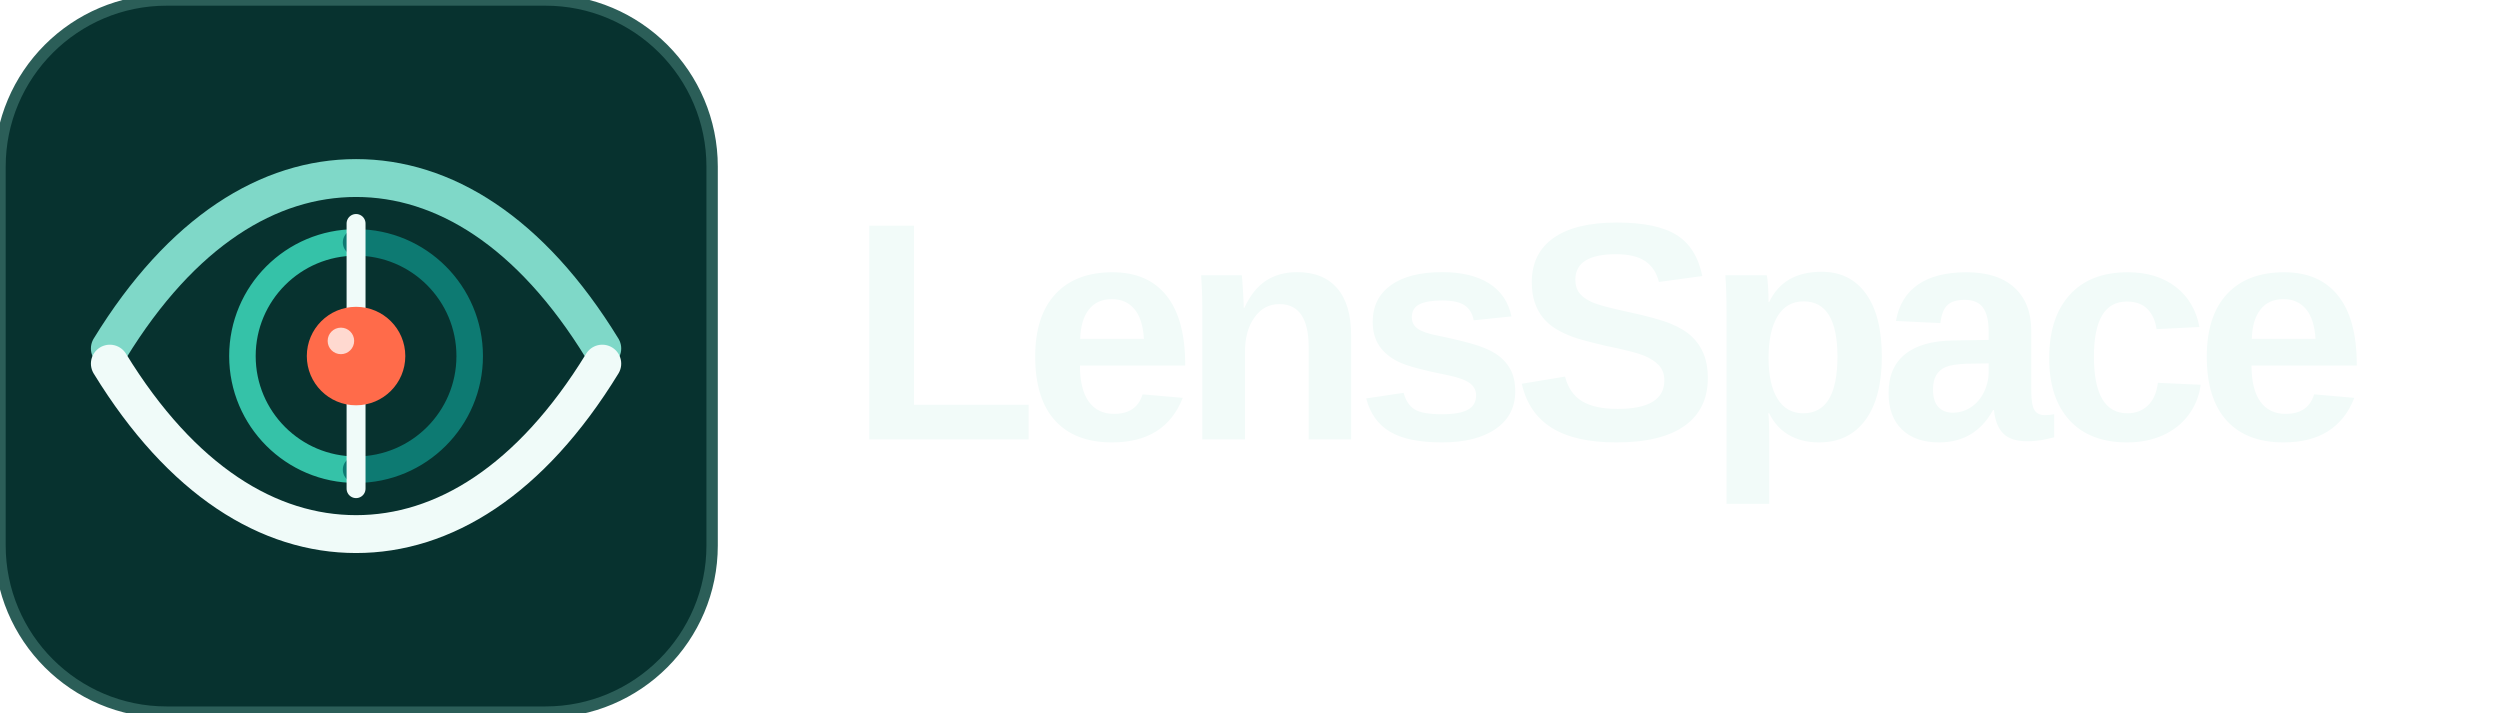
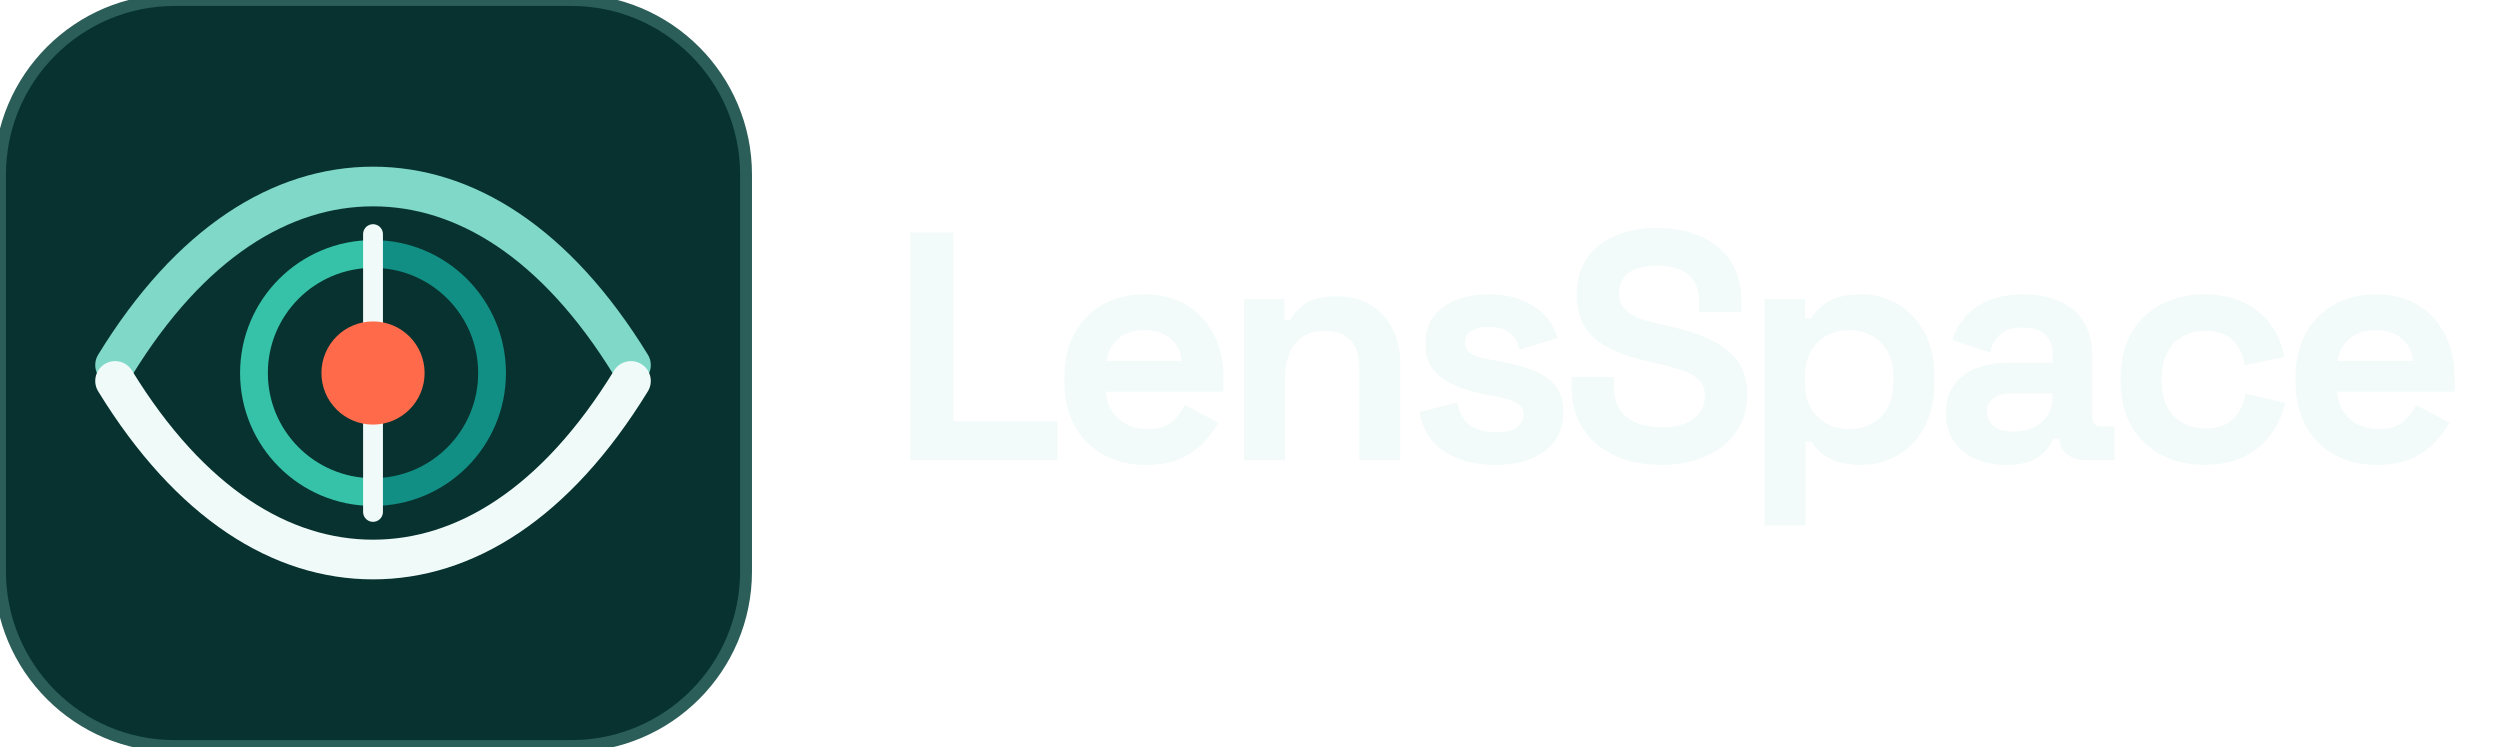
- <svg xmlns="http://www.w3.org/2000/svg" width="660" height="188" viewBox="0 0 660 188" role="img" aria-labelledby="title">
+ <svg xmlns="http://www.w3.org/2000/svg" width="630" height="188" viewBox="0 0 630 188" role="img" aria-labelledby="title">
  <g>
    <rect width="188" height="188" rx="44" fill="#07322F" stroke="#2B5E58" stroke-width="3" />
    <path d="M29 92C48 61 71 47 94 47s46 14 65 45" fill="none" stroke="#7FD8C8" stroke-width="10" stroke-linecap="round" />
    <path d="M29 96C48 127 71 141 94 141s46-14 65-45" fill="none" stroke="#F0FBF9" stroke-width="10" stroke-linecap="round" />
-     <path d="M94 64A30 30 0 0 0 94 124" fill="none" stroke="#35C2A8" stroke-width="7" stroke-linecap="round" />
-     <path d="M94 64A30 30 0 0 1 94 124" fill="none" stroke="#0D7A72" stroke-width="7" stroke-linecap="round" />
+     <path d="M94 64A30 30 0 0 0 94 124" fill="none" stroke="#35C2A8" stroke-width="7" stroke-linecap="butt" />
+     <path d="M94 64A30 30 0 0 1 94 124" fill="none" stroke="#128F84" stroke-width="7" stroke-linecap="butt" />
    <path d="M94 59V129" stroke="#F0FBF9" stroke-width="5" stroke-linecap="round" />
    <circle cx="94" cy="94" r="13" fill="#FF6B4A" />
-     <circle cx="90" cy="90" r="3.5" fill="#FFD9D0" />
  </g>
-   <text x="224" y="116" fill="#F2FBF9" font-family="Space Grotesk, Arial, sans-serif" font-size="82" font-weight="700" letter-spacing="-4">LensSpace</text>
+   <path d="M229.412 116.0V58.6H240.236V106.16H266.476V116.0ZM288.716 117.148Q282.648 117.148 278.015 114.565Q273.382 111.982 270.799 107.267Q268.216 102.552 268.216 96.156V95.172Q268.216 88.776 270.758 84.061Q273.3 79.346 277.892 76.763Q282.484 74.18 288.552 74.18Q294.538 74.18 298.966 76.845Q303.394 79.51 305.854 84.225Q308.314 88.94 308.314 95.172V98.698H278.712Q278.876 102.88 281.828 105.504Q284.78 108.128 289.044 108.128Q293.39 108.128 295.44 106.242Q297.49 104.356 298.556 102.06L307.002 106.488Q305.854 108.62 303.681 111.121Q301.508 113.622 297.9 115.385Q294.292 117.148 288.716 117.148ZM278.794 90.99H297.818Q297.49 87.464 294.989 85.332Q292.488 83.2 288.47 83.2Q284.288 83.2 281.828 85.332Q279.368 87.464 278.794 90.99ZM313.498 116.0V75.328H323.666V80.658H325.142Q326.126 78.526 328.832 76.599Q331.538 74.672 337.032 74.672Q341.788 74.672 345.355 76.845Q348.922 79.018 350.89 82.831Q352.858 86.644 352.858 91.728V116.0H342.526V92.548Q342.526 87.956 340.271 85.66Q338.016 83.364 333.834 83.364Q329.078 83.364 326.454 86.521Q323.83 89.678 323.83 95.336V116.0ZM376.902 117.148Q368.948 117.148 363.864 113.704Q358.78 110.26 357.714 103.864L367.226 101.404Q367.8 104.274 369.153 105.914Q370.506 107.554 372.515 108.251Q374.524 108.948 376.902 108.948Q380.51 108.948 382.232 107.677Q383.954 106.406 383.954 104.52Q383.954 102.634 382.314 101.609Q380.674 100.584 377.066 99.928L374.77 99.518Q370.506 98.698 366.98 97.263Q363.454 95.828 361.322 93.286Q359.19 90.744 359.19 86.726Q359.19 80.658 363.618 77.419Q368.046 74.18 375.262 74.18Q382.068 74.18 386.578 77.214Q391.088 80.248 392.482 85.168L382.888 88.12Q382.232 85.004 380.223 83.692Q378.214 82.38 375.262 82.38Q372.31 82.38 370.752 83.405Q369.194 84.43 369.194 86.234Q369.194 88.202 370.834 89.145Q372.474 90.088 375.262 90.58L377.558 90.99Q382.15 91.81 385.881 93.163Q389.612 94.516 391.785 97.017Q393.958 99.518 393.958 103.782Q393.958 110.178 389.325 113.663Q384.692 117.148 376.902 117.148ZM418.576 117.148Q411.934 117.148 406.85 114.77Q401.766 112.392 398.896 107.964Q396.026 103.536 396.026 97.304V95.008H406.686V97.304Q406.686 102.47 409.884 105.053Q413.082 107.636 418.576 107.636Q424.152 107.636 426.899 105.422Q429.646 103.208 429.646 99.764Q429.646 97.386 428.293 95.91Q426.94 94.434 424.357 93.491Q421.774 92.548 418.084 91.728L416.198 91.318Q410.294 90.006 406.071 87.997Q401.848 85.988 399.593 82.708Q397.338 79.428 397.338 74.18Q397.338 68.932 399.839 65.201Q402.34 61.47 406.891 59.461Q411.442 57.452 417.592 57.452Q423.742 57.452 428.539 59.543Q433.336 61.634 436.083 65.775Q438.83 69.916 438.83 76.148V78.608H428.17V76.148Q428.17 72.868 426.899 70.859Q425.628 68.85 423.25 67.907Q420.872 66.964 417.592 66.964Q412.672 66.964 410.335 68.809Q407.998 70.654 407.998 73.852Q407.998 75.984 409.105 77.46Q410.212 78.936 412.426 79.92Q414.64 80.904 418.084 81.642L419.97 82.052Q426.12 83.364 430.671 85.414Q435.222 87.464 437.764 90.826Q440.306 94.188 440.306 99.436Q440.306 104.684 437.641 108.661Q434.976 112.638 430.097 114.893Q425.218 117.148 418.576 117.148ZM444.67 132.4V75.328H454.838V80.248H456.314Q457.708 77.87 460.66 76.025Q463.612 74.18 469.106 74.18Q474.026 74.18 478.208 76.599Q482.39 79.018 484.932 83.692Q487.474 88.366 487.474 95.008V96.32Q487.474 102.962 484.932 107.636Q482.39 112.31 478.208 114.729Q474.026 117.148 469.106 117.148Q465.416 117.148 462.915 116.287Q460.414 115.426 458.897 114.073Q457.38 112.72 456.478 111.326H455.002V132.4ZM465.99 108.128Q470.828 108.128 473.985 105.053Q477.142 101.978 477.142 96.074V95.254Q477.142 89.35 473.944 86.275Q470.746 83.2 465.99 83.2Q461.234 83.2 458.036 86.275Q454.838 89.35 454.838 95.254V96.074Q454.838 101.978 458.036 105.053Q461.234 108.128 465.99 108.128ZM505.614 117.148Q501.268 117.148 497.824 115.631Q494.38 114.114 492.371 111.203Q490.362 108.292 490.362 104.11Q490.362 99.928 492.371 97.099Q494.38 94.27 497.947 92.835Q501.514 91.4 506.106 91.4H517.258V89.104Q517.258 86.234 515.454 84.389Q513.65 82.544 509.714 82.544Q505.86 82.544 503.974 84.307Q502.088 86.07 501.514 88.858L492.002 85.66Q492.986 82.544 495.159 79.961Q497.332 77.378 500.981 75.779Q504.63 74.18 509.878 74.18Q517.914 74.18 522.588 78.198Q527.262 82.216 527.262 89.842V105.012Q527.262 107.472 529.558 107.472H532.838V116.0H525.95Q522.916 116.0 520.948 114.524Q518.98 113.048 518.98 110.588V110.506H517.422Q517.094 111.49 515.946 113.089Q514.798 114.688 512.338 115.918Q509.878 117.148 505.614 117.148ZM507.418 108.784Q511.764 108.784 514.511 106.365Q517.258 103.946 517.258 99.928V99.108H506.844Q503.974 99.108 502.334 100.338Q500.694 101.568 500.694 103.782Q500.694 105.996 502.416 107.39Q504.138 108.784 507.418 108.784ZM555.488 117.148Q549.584 117.148 544.787 114.688Q539.99 112.228 537.202 107.554Q534.414 102.88 534.414 96.238V95.09Q534.414 88.448 537.202 83.774Q539.99 79.1 544.787 76.64Q549.584 74.18 555.488 74.18Q561.31 74.18 565.492 76.23Q569.674 78.28 572.257 81.847Q574.84 85.414 575.66 89.924L565.656 92.056Q565.328 89.596 564.18 87.628Q563.032 85.66 560.941 84.512Q558.85 83.364 555.734 83.364Q552.618 83.364 550.117 84.717Q547.616 86.07 546.181 88.735Q544.746 91.4 544.746 95.254V96.074Q544.746 99.928 546.181 102.593Q547.616 105.258 550.117 106.611Q552.618 107.964 555.734 107.964Q560.408 107.964 562.827 105.545Q565.246 103.126 565.902 99.19L575.906 101.568Q574.84 105.914 572.257 109.481Q569.674 113.048 565.492 115.098Q561.31 117.148 555.488 117.148ZM598.966 117.148Q592.898 117.148 588.265 114.565Q583.632 111.982 581.049 107.267Q578.466 102.552 578.466 96.156V95.172Q578.466 88.776 581.008 84.061Q583.55 79.346 588.142 76.763Q592.734 74.18 598.802 74.18Q604.788 74.18 609.216 76.845Q613.644 79.51 616.104 84.225Q618.564 88.94 618.564 95.172V98.698H588.962Q589.126 102.88 592.078 105.504Q595.03 108.128 599.294 108.128Q603.64 108.128 605.69 106.242Q607.74 104.356 608.806 102.06L617.252 106.488Q616.104 108.62 613.931 111.121Q611.758 113.622 608.15 115.385Q604.542 117.148 598.966 117.148ZM589.044 90.99H608.068Q607.74 87.464 605.239 85.332Q602.738 83.2 598.72 83.2Q594.538 83.2 592.078 85.332Q589.618 87.464 589.044 90.99Z" fill="#F2FBF9" />
</svg>
